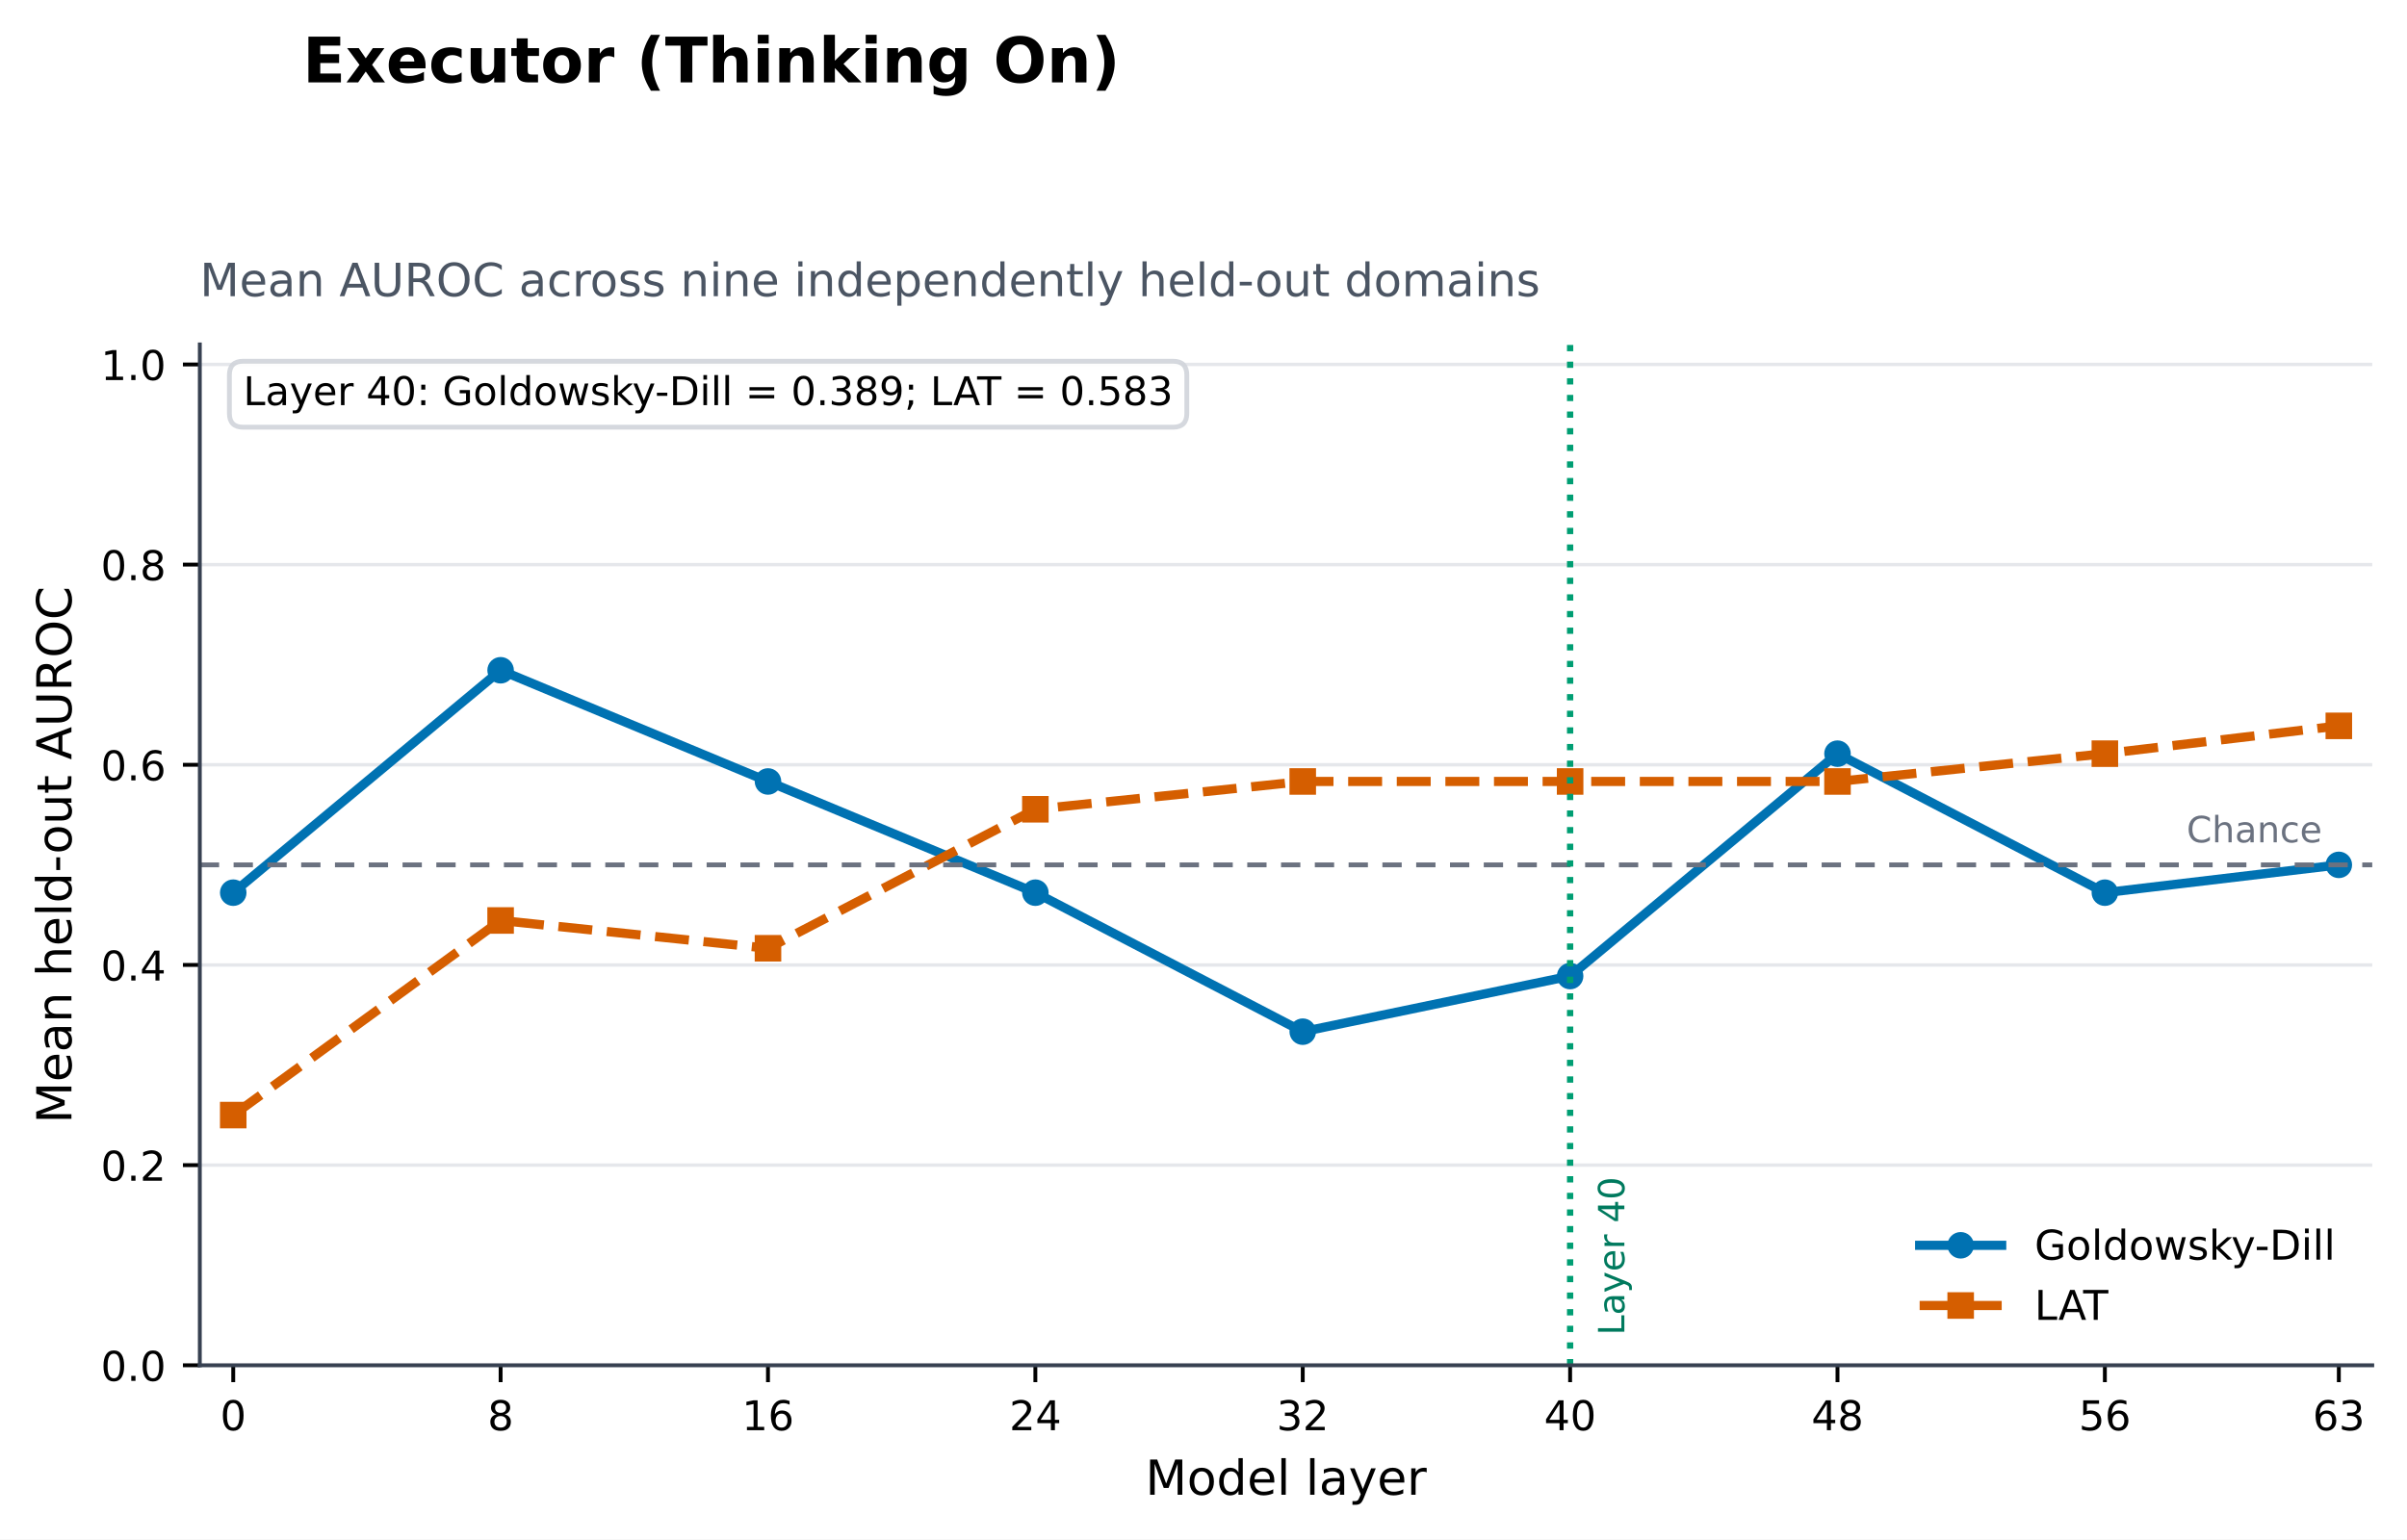
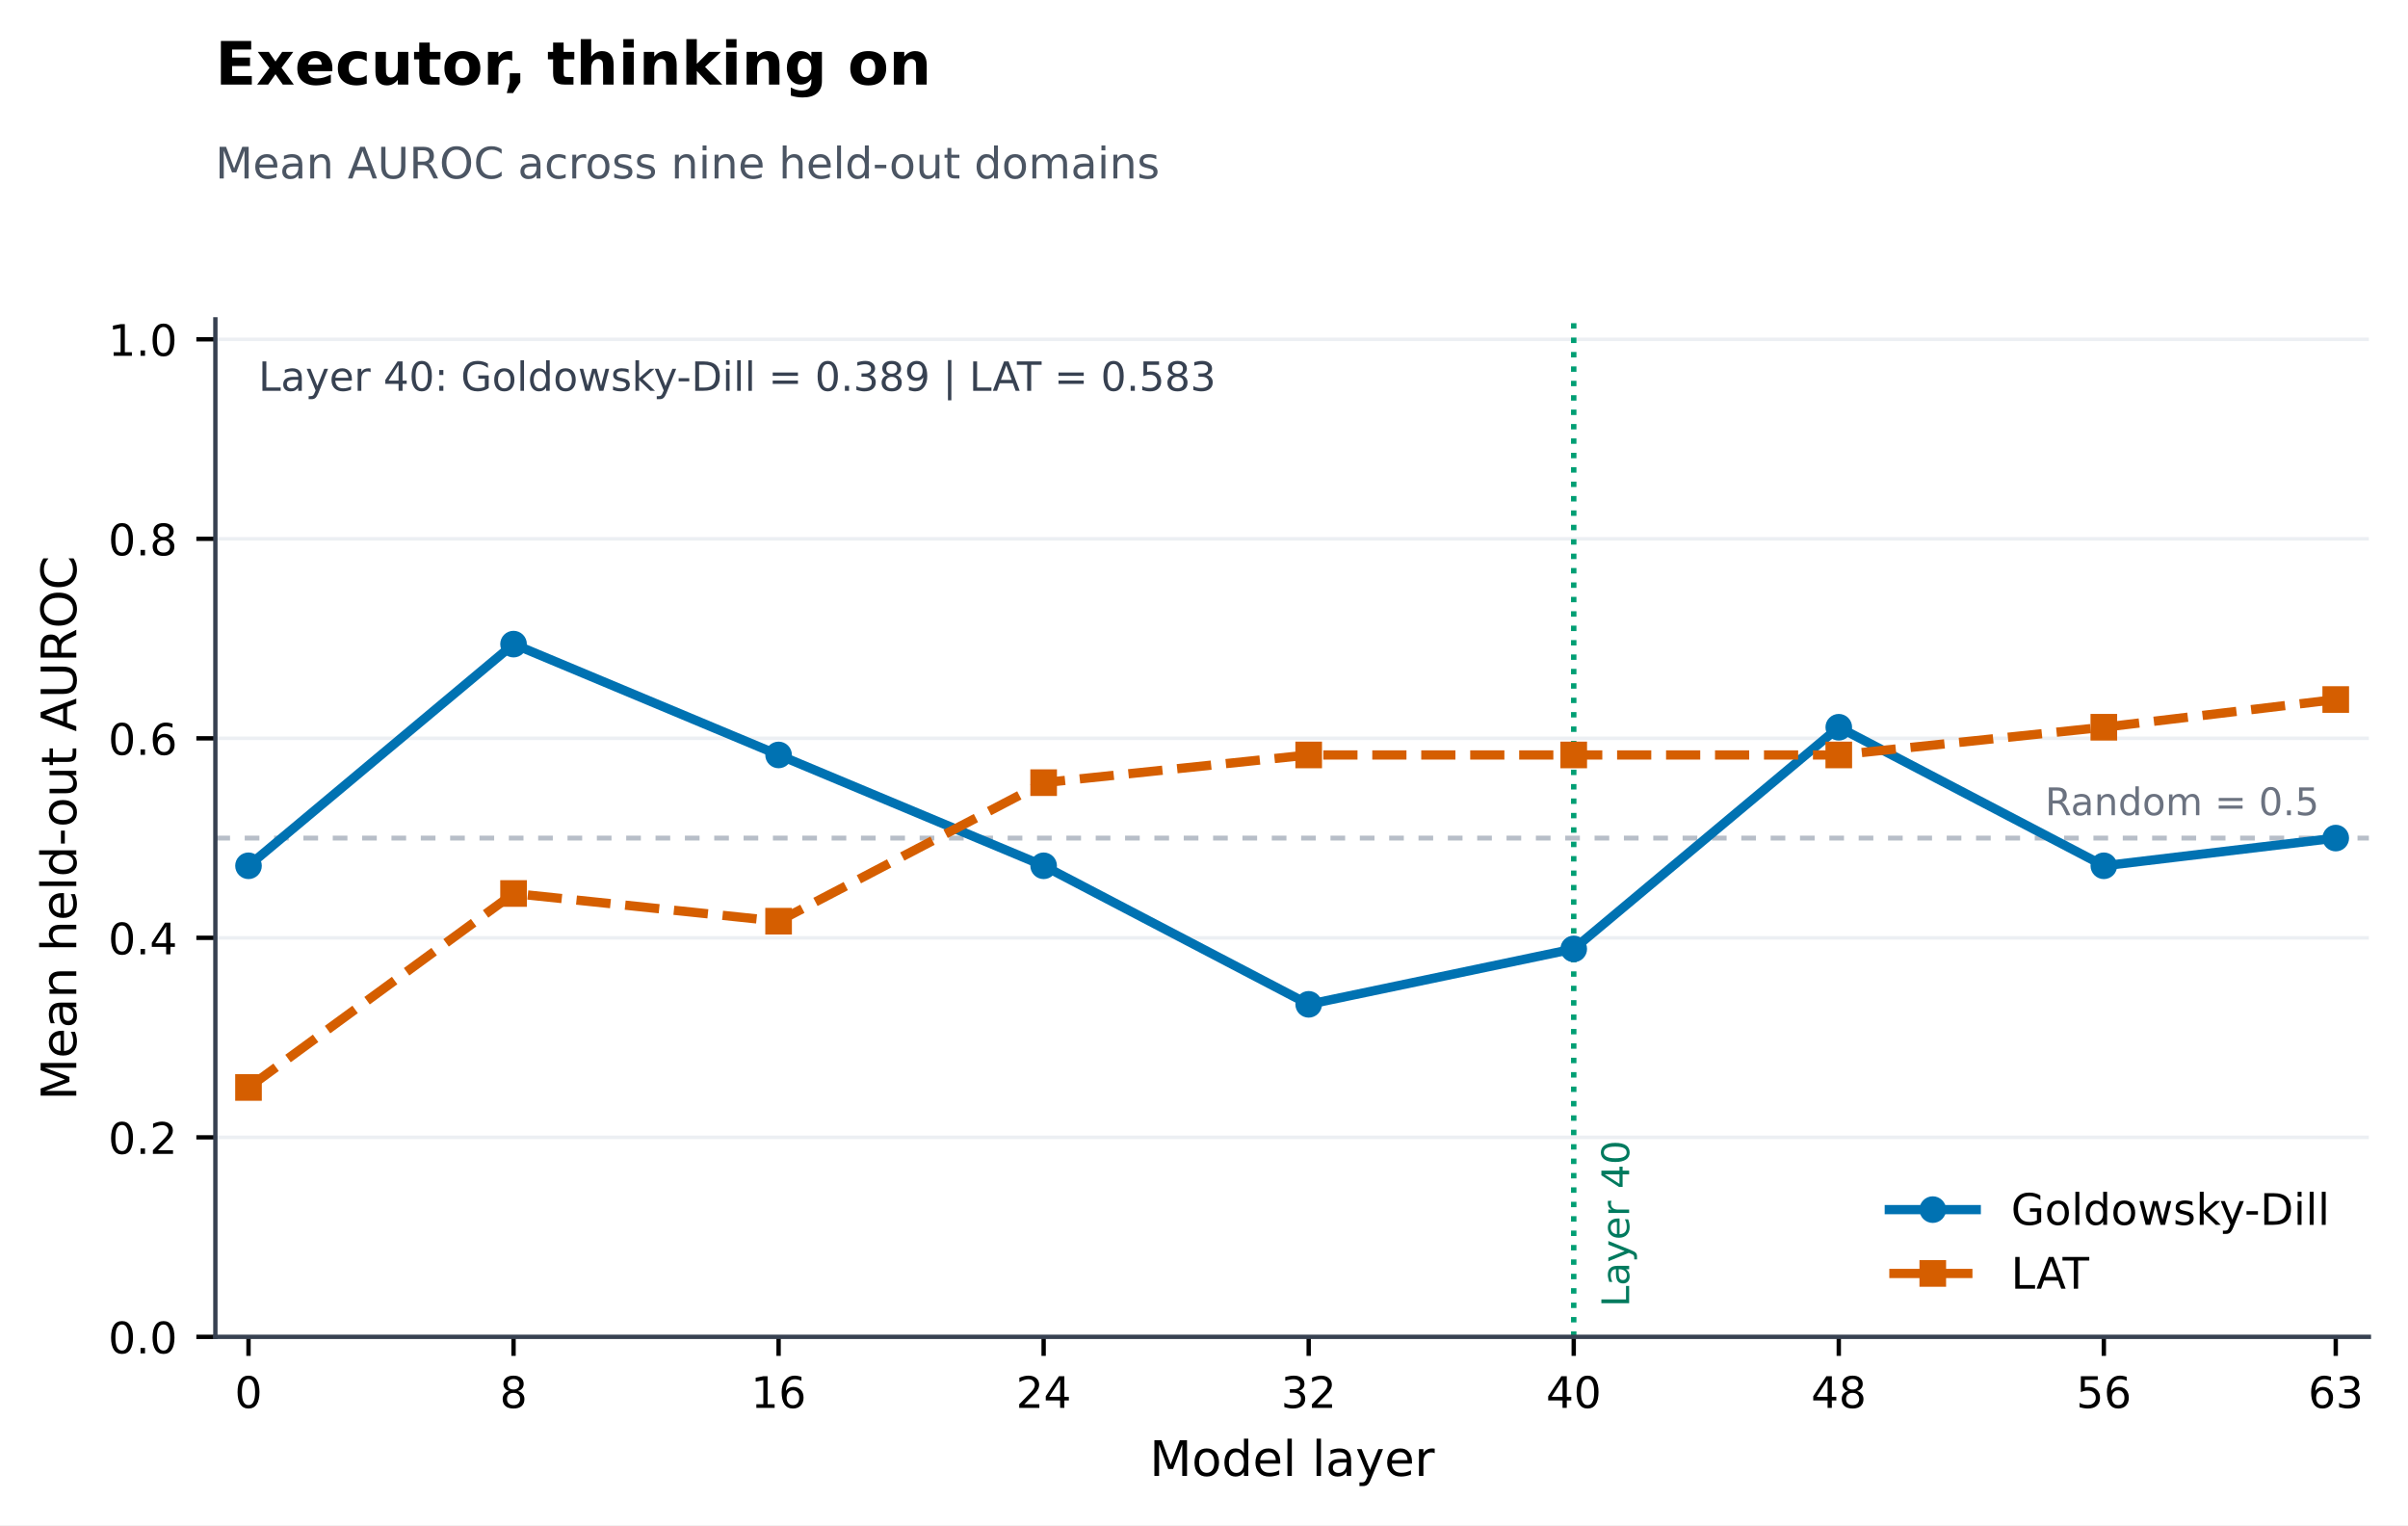
- <svg xmlns="http://www.w3.org/2000/svg" xmlns:xlink="http://www.w3.org/1999/xlink" width="498.666pt" height="319.045pt" viewBox="0 0 498.666 319.045" version="1.1">
+ <svg xmlns="http://www.w3.org/2000/svg" xmlns:xlink="http://www.w3.org/1999/xlink" width="443.121pt" height="280.611pt" viewBox="0 0 443.121 280.611" version="1.1">
  <defs>
    <style type="text/css">*{stroke-linejoin: round; stroke-linecap: butt}</style>
  </defs>
  <g id="figure_1">
    <g id="patch_1">
-       <path d="M 0 319.045 L 498.666 319.045 L 498.666 0 L 0 0 z " style="fill: #ffffff" />
+       <path d="M -0 280.611 L 443.121 280.611 L 443.121 0 L -0 0 z " style="fill: #ffffff" />
    </g>
    <g id="axes_1">
      <g id="patch_2">
-         <path d="M 41.396 282.94 L 491.466 282.94 L 491.466 71.38 L 41.396 71.38 z " style="fill: #ffffff" />
+         <path d="M 39.633 245.958 L 435.921 245.958 L 435.921 58.758 L 39.633 58.758 z " style="fill: #ffffff" />
+       </g>
+       <g id="line2d_1">
+         <path d="M 39.633 154.194 L 435.921 154.194 " clip-path="url(#p44b13de284)" style="fill: none; stroke-dasharray: 2.7,2.7; stroke-dashoffset: 0; stroke: #b7bec8; stroke-width: 0.9" />
      </g>
      <g id="matplotlib.axis_1">
        <g id="xtick_1">
-           <g id="line2d_1">
+           <g id="line2d_2">
            <defs>
              <path id="m4225e7514f" d="M 0 0 L 0 3.5 " style="stroke: #000000; stroke-width: 0.8" />
            </defs>
            <g>
-               <use xlink:href="#m4225e7514f" x="48.32" y="282.94" style="stroke: #000000; stroke-width: 0.8" />
+               <use xlink:href="#m4225e7514f" x="45.73" y="245.958" style="stroke: #000000; stroke-width: 0.8" />
            </g>
          </g>
          <g id="text_1">
-             <text style="font-size: 8.5px; font-family: 'DejaVu Sans'; text-anchor: middle" x="48.32" y="296.399" transform="rotate(-0 48.31994 296.3987)">0</text>
+             <text style="font-size: 8px; font-family: 'DejaVu Sans'; text-anchor: middle" x="45.73" y="259.037" transform="rotate(-0 45.72955 259.037)">0</text>
          </g>
        </g>
        <g id="xtick_2">
-           <g id="line2d_2">
-             <g>
-               <use xlink:href="#m4225e7514f" x="103.713" y="282.94" style="stroke: #000000; stroke-width: 0.8" />
+           <g id="line2d_3">
+             <g>
+               <use xlink:href="#m4225e7514f" x="94.503" y="245.958" style="stroke: #000000; stroke-width: 0.8" />
            </g>
          </g>
          <g id="text_2">
-             <text style="font-size: 8.5px; font-family: 'DejaVu Sans'; text-anchor: middle" x="103.713" y="296.399" transform="rotate(-0 103.7132 296.3987)">8</text>
+             <text style="font-size: 8px; font-family: 'DejaVu Sans'; text-anchor: middle" x="94.503" y="259.037" transform="rotate(-0 94.50346 259.037)">8</text>
          </g>
        </g>
        <g id="xtick_3">
-           <g id="line2d_3">
-             <g>
-               <use xlink:href="#m4225e7514f" x="159.106" y="282.94" style="stroke: #000000; stroke-width: 0.8" />
+           <g id="line2d_4">
+             <g>
+               <use xlink:href="#m4225e7514f" x="143.277" y="245.958" style="stroke: #000000; stroke-width: 0.8" />
            </g>
          </g>
          <g id="text_3">
-             <text style="font-size: 8.5px; font-family: 'DejaVu Sans'; text-anchor: middle" x="159.106" y="296.399" transform="rotate(-0 159.1064 296.3987)">16</text>
+             <text style="font-size: 8px; font-family: 'DejaVu Sans'; text-anchor: middle" x="143.277" y="259.037" transform="rotate(-0 143.2774 259.037)">16</text>
          </g>
        </g>
        <g id="xtick_4">
-           <g id="line2d_4">
-             <g>
-               <use xlink:href="#m4225e7514f" x="214.5" y="282.94" style="stroke: #000000; stroke-width: 0.8" />
+           <g id="line2d_5">
+             <g>
+               <use xlink:href="#m4225e7514f" x="192.051" y="245.958" style="stroke: #000000; stroke-width: 0.8" />
            </g>
          </g>
          <g id="text_4">
-             <text style="font-size: 8.5px; font-family: 'DejaVu Sans'; text-anchor: middle" x="214.5" y="296.399" transform="rotate(-0 214.4996 296.3987)">24</text>
+             <text style="font-size: 8px; font-family: 'DejaVu Sans'; text-anchor: middle" x="192.051" y="259.037" transform="rotate(-0 192.0513 259.037)">24</text>
          </g>
        </g>
        <g id="xtick_5">
-           <g id="line2d_5">
-             <g>
-               <use xlink:href="#m4225e7514f" x="269.893" y="282.94" style="stroke: #000000; stroke-width: 0.8" />
+           <g id="line2d_6">
+             <g>
+               <use xlink:href="#m4225e7514f" x="240.825" y="245.958" style="stroke: #000000; stroke-width: 0.8" />
            </g>
          </g>
          <g id="text_5">
-             <text style="font-size: 8.5px; font-family: 'DejaVu Sans'; text-anchor: middle" x="269.893" y="296.399" transform="rotate(-0 269.8929 296.3987)">32</text>
+             <text style="font-size: 8px; font-family: 'DejaVu Sans'; text-anchor: middle" x="240.825" y="259.037" transform="rotate(-0 240.8252 259.037)">32</text>
          </g>
        </g>
        <g id="xtick_6">
-           <g id="line2d_6">
-             <g>
-               <use xlink:href="#m4225e7514f" x="325.286" y="282.94" style="stroke: #000000; stroke-width: 0.8" />
+           <g id="line2d_7">
+             <g>
+               <use xlink:href="#m4225e7514f" x="289.599" y="245.958" style="stroke: #000000; stroke-width: 0.8" />
            </g>
          </g>
          <g id="text_6">
-             <text style="font-size: 8.5px; font-family: 'DejaVu Sans'; text-anchor: middle" x="325.286" y="296.399" transform="rotate(-0 325.2861 296.3987)">40</text>
+             <text style="font-size: 8px; font-family: 'DejaVu Sans'; text-anchor: middle" x="289.599" y="259.037" transform="rotate(-0 289.5991 259.037)">40</text>
          </g>
        </g>
        <g id="xtick_7">
-           <g id="line2d_7">
-             <g>
-               <use xlink:href="#m4225e7514f" x="380.679" y="282.94" style="stroke: #000000; stroke-width: 0.8" />
+           <g id="line2d_8">
+             <g>
+               <use xlink:href="#m4225e7514f" x="338.373" y="245.958" style="stroke: #000000; stroke-width: 0.8" />
            </g>
          </g>
          <g id="text_7">
-             <text style="font-size: 8.5px; font-family: 'DejaVu Sans'; text-anchor: middle" x="380.679" y="296.399" transform="rotate(-0 380.6793 296.3987)">48</text>
+             <text style="font-size: 8px; font-family: 'DejaVu Sans'; text-anchor: middle" x="338.373" y="259.037" transform="rotate(-0 338.373 259.037)">48</text>
          </g>
        </g>
        <g id="xtick_8">
-           <g id="line2d_8">
-             <g>
-               <use xlink:href="#m4225e7514f" x="436.073" y="282.94" style="stroke: #000000; stroke-width: 0.8" />
+           <g id="line2d_9">
+             <g>
+               <use xlink:href="#m4225e7514f" x="387.147" y="245.958" style="stroke: #000000; stroke-width: 0.8" />
            </g>
          </g>
          <g id="text_8">
-             <text style="font-size: 8.5px; font-family: 'DejaVu Sans'; text-anchor: middle" x="436.073" y="296.399" transform="rotate(-0 436.0725 296.3987)">56</text>
+             <text style="font-size: 8px; font-family: 'DejaVu Sans'; text-anchor: middle" x="387.147" y="259.037" transform="rotate(-0 387.1469 259.037)">56</text>
          </g>
        </g>
        <g id="xtick_9">
-           <g id="line2d_9">
-             <g>
-               <use xlink:href="#m4225e7514f" x="484.542" y="282.94" style="stroke: #000000; stroke-width: 0.8" />
+           <g id="line2d_10">
+             <g>
+               <use xlink:href="#m4225e7514f" x="429.824" y="245.958" style="stroke: #000000; stroke-width: 0.8" />
            </g>
          </g>
          <g id="text_9">
-             <text style="font-size: 8.5px; font-family: 'DejaVu Sans'; text-anchor: middle" x="484.542" y="296.399" transform="rotate(-0 484.5416 296.3987)">63</text>
+             <text style="font-size: 8px; font-family: 'DejaVu Sans'; text-anchor: middle" x="429.824" y="259.037" transform="rotate(-0 429.8241 259.037)">63</text>
          </g>
        </g>
        <g id="text_10">
-           <text style="font-size: 10px; font-family: 'DejaVu Sans'; text-anchor: middle" x="266.431" y="309.765" transform="rotate(-0 266.4308 309.7648)">Model layer</text>
+           <text style="font-size: 9px; font-family: 'DejaVu Sans'; text-anchor: middle" x="237.777" y="271.539" transform="rotate(-0 237.7768 271.5394)">Model layer</text>
        </g>
      </g>
      <g id="matplotlib.axis_2">
        <g id="ytick_1">
-           <g id="line2d_10">
-             <path d="M 41.396 282.94 L 491.466 282.94 " clip-path="url(#pf920e7f4cd)" style="fill: none; stroke: #e5e7eb; stroke-width: 0.7; stroke-linecap: square" />
-           </g>
          <g id="line2d_11">
+             <path d="M 39.633 245.958 L 435.921 245.958 " clip-path="url(#p44b13de284)" style="fill: none; stroke: #eceff3; stroke-width: 0.65; stroke-linecap: square" />
+           </g>
+           <g id="line2d_12">
            <defs>
              <path id="m544248703c" d="M 0 0 L -3.5 0 " style="stroke: #000000; stroke-width: 0.8" />
            </defs>
            <g>
-               <use xlink:href="#m544248703c" x="41.396" y="282.94" style="stroke: #000000; stroke-width: 0.8" />
+               <use xlink:href="#m544248703c" x="39.633" y="245.958" style="stroke: #000000; stroke-width: 0.8" />
            </g>
          </g>
          <g id="text_11">
-             <text style="font-size: 8.5px; font-family: 'DejaVu Sans'; text-anchor: end" x="34.396" y="286.169" transform="rotate(-0 34.39578 286.1693)">0.0</text>
+             <text style="font-size: 8px; font-family: 'DejaVu Sans'; text-anchor: end" x="32.633" y="248.998" transform="rotate(-0 32.63281 248.9977)">0.0</text>
          </g>
        </g>
        <g id="ytick_2">
-           <g id="line2d_12">
-             <path d="M 41.396 241.458 L 491.466 241.458 " clip-path="url(#pf920e7f4cd)" style="fill: none; stroke: #e5e7eb; stroke-width: 0.7; stroke-linecap: square" />
-           </g>
          <g id="line2d_13">
-             <g>
-               <use xlink:href="#m544248703c" x="41.396" y="241.458" style="stroke: #000000; stroke-width: 0.8" />
+             <path d="M 39.633 209.252 L 435.921 209.252 " clip-path="url(#p44b13de284)" style="fill: none; stroke: #eceff3; stroke-width: 0.65; stroke-linecap: square" />
+           </g>
+           <g id="line2d_14">
+             <g>
+               <use xlink:href="#m544248703c" x="39.633" y="209.252" style="stroke: #000000; stroke-width: 0.8" />
            </g>
          </g>
          <g id="text_12">
-             <text style="font-size: 8.5px; font-family: 'DejaVu Sans'; text-anchor: end" x="34.396" y="244.687" transform="rotate(-0 34.39578 244.687)">0.2</text>
+             <text style="font-size: 8px; font-family: 'DejaVu Sans'; text-anchor: end" x="32.633" y="212.292" transform="rotate(-0 32.63281 212.2918)">0.2</text>
          </g>
        </g>
        <g id="ytick_3">
-           <g id="line2d_14">
-             <path d="M 41.396 199.975 L 491.466 199.975 " clip-path="url(#pf920e7f4cd)" style="fill: none; stroke: #e5e7eb; stroke-width: 0.7; stroke-linecap: square" />
-           </g>
          <g id="line2d_15">
-             <g>
-               <use xlink:href="#m544248703c" x="41.396" y="199.975" style="stroke: #000000; stroke-width: 0.8" />
+             <path d="M 39.633 172.547 L 435.921 172.547 " clip-path="url(#p44b13de284)" style="fill: none; stroke: #eceff3; stroke-width: 0.65; stroke-linecap: square" />
+           </g>
+           <g id="line2d_16">
+             <g>
+               <use xlink:href="#m544248703c" x="39.633" y="172.547" style="stroke: #000000; stroke-width: 0.8" />
            </g>
          </g>
          <g id="text_13">
-             <text style="font-size: 8.5px; font-family: 'DejaVu Sans'; text-anchor: end" x="34.396" y="203.205" transform="rotate(-0 34.39578 203.2046)">0.4</text>
+             <text style="font-size: 8px; font-family: 'DejaVu Sans'; text-anchor: end" x="32.633" y="175.586" transform="rotate(-0 32.63281 175.5859)">0.4</text>
          </g>
        </g>
        <g id="ytick_4">
-           <g id="line2d_16">
-             <path d="M 41.396 158.493 L 491.466 158.493 " clip-path="url(#pf920e7f4cd)" style="fill: none; stroke: #e5e7eb; stroke-width: 0.7; stroke-linecap: square" />
-           </g>
          <g id="line2d_17">
-             <g>
-               <use xlink:href="#m544248703c" x="41.396" y="158.493" style="stroke: #000000; stroke-width: 0.8" />
+             <path d="M 39.633 135.841 L 435.921 135.841 " clip-path="url(#p44b13de284)" style="fill: none; stroke: #eceff3; stroke-width: 0.65; stroke-linecap: square" />
+           </g>
+           <g id="line2d_18">
+             <g>
+               <use xlink:href="#m544248703c" x="39.633" y="135.841" style="stroke: #000000; stroke-width: 0.8" />
            </g>
          </g>
          <g id="text_14">
-             <text style="font-size: 8.5px; font-family: 'DejaVu Sans'; text-anchor: end" x="34.396" y="161.722" transform="rotate(-0 34.39578 161.7223)">0.6</text>
+             <text style="font-size: 8px; font-family: 'DejaVu Sans'; text-anchor: end" x="32.633" y="138.88" transform="rotate(-0 32.63281 138.88)">0.6</text>
          </g>
        </g>
        <g id="ytick_5">
-           <g id="line2d_18">
-             <path d="M 41.396 117.011 L 491.466 117.011 " clip-path="url(#pf920e7f4cd)" style="fill: none; stroke: #e5e7eb; stroke-width: 0.7; stroke-linecap: square" />
-           </g>
          <g id="line2d_19">
-             <g>
-               <use xlink:href="#m544248703c" x="41.396" y="117.011" style="stroke: #000000; stroke-width: 0.8" />
+             <path d="M 39.633 99.135 L 435.921 99.135 " clip-path="url(#p44b13de284)" style="fill: none; stroke: #eceff3; stroke-width: 0.65; stroke-linecap: square" />
+           </g>
+           <g id="line2d_20">
+             <g>
+               <use xlink:href="#m544248703c" x="39.633" y="99.135" style="stroke: #000000; stroke-width: 0.8" />
            </g>
          </g>
          <g id="text_15">
-             <text style="font-size: 8.5px; font-family: 'DejaVu Sans'; text-anchor: end" x="34.396" y="120.24" transform="rotate(-0 34.39578 120.2399)">0.8</text>
+             <text style="font-size: 8px; font-family: 'DejaVu Sans'; text-anchor: end" x="32.633" y="102.174" transform="rotate(-0 32.63281 102.1741)">0.8</text>
          </g>
        </g>
        <g id="ytick_6">
-           <g id="line2d_20">
-             <path d="M 41.396 75.528 L 491.466 75.528 " clip-path="url(#pf920e7f4cd)" style="fill: none; stroke: #e5e7eb; stroke-width: 0.7; stroke-linecap: square" />
-           </g>
          <g id="line2d_21">
-             <g>
-               <use xlink:href="#m544248703c" x="41.396" y="75.528" style="stroke: #000000; stroke-width: 0.8" />
+             <path d="M 39.633 62.429 L 435.921 62.429 " clip-path="url(#p44b13de284)" style="fill: none; stroke: #eceff3; stroke-width: 0.65; stroke-linecap: square" />
+           </g>
+           <g id="line2d_22">
+             <g>
+               <use xlink:href="#m544248703c" x="39.633" y="62.429" style="stroke: #000000; stroke-width: 0.8" />
            </g>
          </g>
          <g id="text_16">
-             <text style="font-size: 8.5px; font-family: 'DejaVu Sans'; text-anchor: end" x="34.396" y="78.758" transform="rotate(-0 34.39578 78.75757)">1.0</text>
+             <text style="font-size: 8px; font-family: 'DejaVu Sans'; text-anchor: end" x="32.633" y="65.468" transform="rotate(-0 32.63281 65.46824)">1.0</text>
          </g>
        </g>
        <g id="text_17">
-           <text style="font-size: 10px; font-family: 'DejaVu Sans'; text-anchor: middle" x="14.798" y="177.16" transform="rotate(-90 14.79844 177.16)">Mean held-out AUROC</text>
-         </g>
-       </g>
-       <g id="line2d_22">
-         <path d="M 48.32 184.996 L 103.713 138.904 L 159.106 161.95 L 214.5 184.996 L 269.893 213.803 L 325.286 202.28 L 380.679 156.188 L 436.073 184.996 L 484.542 179.234 " clip-path="url(#pf920e7f4cd)" style="fill: none; stroke: #0072b2; stroke-width: 1.9; stroke-linecap: square" />
+           <text style="font-size: 9px; font-family: 'DejaVu Sans'; text-anchor: middle" x="14.039" y="152.358" transform="rotate(-90 14.03859 152.3583)">Mean held-out AUROC</text>
+         </g>
+       </g>
+       <g id="line2d_23">
+         <path d="M 289.599 245.958 L 289.599 58.758 " clip-path="url(#p44b13de284)" style="fill: none; stroke-dasharray: 1,1.65; stroke-dashoffset: 0; stroke: #009e73" />
+       </g>
+       <g id="patch_3">
+         <path d="M 39.633 245.958 L 39.633 58.758 " style="fill: none; stroke: #374151; stroke-width: 0.8; stroke-linejoin: miter; stroke-linecap: square" />
+       </g>
+       <g id="patch_4">
+         <path d="M 39.633 245.958 L 435.921 245.958 " style="fill: none; stroke: #374151; stroke-width: 0.8; stroke-linejoin: miter; stroke-linecap: square" />
+       </g>
+       <g id="line2d_24">
+         <path d="M 45.73 159.292 L 94.503 118.507 L 143.277 138.899 L 192.051 159.292 L 240.825 184.782 L 289.599 174.586 L 338.373 133.801 L 387.147 159.292 L 429.824 154.194 " clip-path="url(#p44b13de284)" style="fill: none; stroke: #0072b2; stroke-width: 1.7; stroke-linecap: square" />
        <defs>
-           <path id="mbeb8812b07" d="M 0 2.4 C 0.636 2.4 1.247 2.147 1.697 1.697 C 2.147 1.247 2.4 0.636 2.4 0 C 2.4 -0.636 2.147 -1.247 1.697 -1.697 C 1.247 -2.147 0.636 -2.4 0 -2.4 C -0.636 -2.4 -1.247 -2.147 -1.697 -1.697 C -2.147 -1.247 -2.4 -0.636 -2.4 0 C -2.4 0.636 -2.147 1.247 -1.697 1.697 C -1.247 2.147 -0.636 2.4 0 2.4 z " style="stroke: #0072b2; stroke-width: 0.7" />
+           <path id="m12467d34f3" d="M 0 2.1 C 0.557 2.1 1.091 1.879 1.485 1.485 C 1.879 1.091 2.1 0.557 2.1 0 C 2.1 -0.557 1.879 -1.091 1.485 -1.485 C 1.091 -1.879 0.557 -2.1 0 -2.1 C -0.557 -2.1 -1.091 -1.879 -1.485 -1.485 C -1.879 -1.091 -2.1 -0.557 -2.1 0 C -2.1 0.557 -1.879 1.091 -1.485 1.485 C -1.091 1.879 -0.557 2.1 0 2.1 z " style="stroke: #0072b2; stroke-width: 0.7" />
        </defs>
-         <g clip-path="url(#pf920e7f4cd)">
-           <use xlink:href="#mbeb8812b07" x="48.32" y="184.996" style="fill: #0072b2; stroke: #0072b2; stroke-width: 0.7" />
-           <use xlink:href="#mbeb8812b07" x="103.713" y="138.904" style="fill: #0072b2; stroke: #0072b2; stroke-width: 0.7" />
-           <use xlink:href="#mbeb8812b07" x="159.106" y="161.95" style="fill: #0072b2; stroke: #0072b2; stroke-width: 0.7" />
-           <use xlink:href="#mbeb8812b07" x="214.5" y="184.996" style="fill: #0072b2; stroke: #0072b2; stroke-width: 0.7" />
-           <use xlink:href="#mbeb8812b07" x="269.893" y="213.803" style="fill: #0072b2; stroke: #0072b2; stroke-width: 0.7" />
-           <use xlink:href="#mbeb8812b07" x="325.286" y="202.28" style="fill: #0072b2; stroke: #0072b2; stroke-width: 0.7" />
-           <use xlink:href="#mbeb8812b07" x="380.679" y="156.188" style="fill: #0072b2; stroke: #0072b2; stroke-width: 0.7" />
-           <use xlink:href="#mbeb8812b07" x="436.073" y="184.996" style="fill: #0072b2; stroke: #0072b2; stroke-width: 0.7" />
-           <use xlink:href="#mbeb8812b07" x="484.542" y="179.234" style="fill: #0072b2; stroke: #0072b2; stroke-width: 0.7" />
-         </g>
-       </g>
-       <g id="line2d_23">
-         <path d="M 48.32 231.087 L 103.713 190.757 L 159.106 196.518 L 214.5 167.711 L 269.893 161.95 L 325.286 161.95 L 380.679 161.95 L 436.073 156.188 L 484.542 150.427 " clip-path="url(#pf920e7f4cd)" style="fill: none; stroke-dasharray: 7.03,3.04; stroke-dashoffset: 0; stroke: #d55e00; stroke-width: 1.9" />
+         <g clip-path="url(#p44b13de284)">
+           <use xlink:href="#m12467d34f3" x="45.73" y="159.292" style="fill: #0072b2; stroke: #0072b2; stroke-width: 0.7" />
+           <use xlink:href="#m12467d34f3" x="94.503" y="118.507" style="fill: #0072b2; stroke: #0072b2; stroke-width: 0.7" />
+           <use xlink:href="#m12467d34f3" x="143.277" y="138.899" style="fill: #0072b2; stroke: #0072b2; stroke-width: 0.7" />
+           <use xlink:href="#m12467d34f3" x="192.051" y="159.292" style="fill: #0072b2; stroke: #0072b2; stroke-width: 0.7" />
+           <use xlink:href="#m12467d34f3" x="240.825" y="184.782" style="fill: #0072b2; stroke: #0072b2; stroke-width: 0.7" />
+           <use xlink:href="#m12467d34f3" x="289.599" y="174.586" style="fill: #0072b2; stroke: #0072b2; stroke-width: 0.7" />
+           <use xlink:href="#m12467d34f3" x="338.373" y="133.801" style="fill: #0072b2; stroke: #0072b2; stroke-width: 0.7" />
+           <use xlink:href="#m12467d34f3" x="387.147" y="159.292" style="fill: #0072b2; stroke: #0072b2; stroke-width: 0.7" />
+           <use xlink:href="#m12467d34f3" x="429.824" y="154.194" style="fill: #0072b2; stroke: #0072b2; stroke-width: 0.7" />
+         </g>
+       </g>
+       <g id="line2d_25">
+         <path d="M 45.73 200.076 L 94.503 164.39 L 143.277 169.488 L 192.051 143.997 L 240.825 138.899 L 289.599 138.899 L 338.373 138.899 L 387.147 133.801 L 429.824 128.703 " clip-path="url(#p44b13de284)" style="fill: none; stroke-dasharray: 6.29,2.72; stroke-dashoffset: 0; stroke: #d55e00; stroke-width: 1.7" />
        <defs>
-           <path id="mb1f4e5511a" d="M -2.4 2.4 L 2.4 2.4 L 2.4 -2.4 L -2.4 -2.4 z " style="stroke: #d55e00; stroke-width: 0.7; stroke-linejoin: miter" />
+           <path id="m4f4532440c" d="M -2.1 2.1 L 2.1 2.1 L 2.1 -2.1 L -2.1 -2.1 z " style="stroke: #d55e00; stroke-width: 0.7; stroke-linejoin: miter" />
        </defs>
-         <g clip-path="url(#pf920e7f4cd)">
-           <use xlink:href="#mb1f4e5511a" x="48.32" y="231.087" style="fill: #d55e00; stroke: #d55e00; stroke-width: 0.7; stroke-linejoin: miter" />
-           <use xlink:href="#mb1f4e5511a" x="103.713" y="190.757" style="fill: #d55e00; stroke: #d55e00; stroke-width: 0.7; stroke-linejoin: miter" />
-           <use xlink:href="#mb1f4e5511a" x="159.106" y="196.518" style="fill: #d55e00; stroke: #d55e00; stroke-width: 0.7; stroke-linejoin: miter" />
-           <use xlink:href="#mb1f4e5511a" x="214.5" y="167.711" style="fill: #d55e00; stroke: #d55e00; stroke-width: 0.7; stroke-linejoin: miter" />
-           <use xlink:href="#mb1f4e5511a" x="269.893" y="161.95" style="fill: #d55e00; stroke: #d55e00; stroke-width: 0.7; stroke-linejoin: miter" />
-           <use xlink:href="#mb1f4e5511a" x="325.286" y="161.95" style="fill: #d55e00; stroke: #d55e00; stroke-width: 0.7; stroke-linejoin: miter" />
-           <use xlink:href="#mb1f4e5511a" x="380.679" y="161.95" style="fill: #d55e00; stroke: #d55e00; stroke-width: 0.7; stroke-linejoin: miter" />
-           <use xlink:href="#mb1f4e5511a" x="436.073" y="156.188" style="fill: #d55e00; stroke: #d55e00; stroke-width: 0.7; stroke-linejoin: miter" />
-           <use xlink:href="#mb1f4e5511a" x="484.542" y="150.427" style="fill: #d55e00; stroke: #d55e00; stroke-width: 0.7; stroke-linejoin: miter" />
-         </g>
-       </g>
-       <g id="line2d_24">
-         <path d="M 41.396 179.234 L 491.466 179.234 " clip-path="url(#pf920e7f4cd)" style="fill: none; stroke-dasharray: 4,3; stroke-dashoffset: 0; stroke: #6b7280" />
-       </g>
-       <g id="line2d_25">
-         <path d="M 325.286 282.94 L 325.286 71.38 " clip-path="url(#pf920e7f4cd)" style="fill: none; stroke-dasharray: 1.3,2.145; stroke-dashoffset: 0; stroke: #009e73; stroke-width: 1.3" />
-       </g>
-       <g id="patch_3">
-         <path d="M 41.396 282.94 L 41.396 71.38 " style="fill: none; stroke: #374151; stroke-width: 0.8; stroke-linejoin: miter; stroke-linecap: square" />
-       </g>
-       <g id="patch_4">
-         <path d="M 41.396 282.94 L 491.466 282.94 " style="fill: none; stroke: #374151; stroke-width: 0.8; stroke-linejoin: miter; stroke-linecap: square" />
+         <g clip-path="url(#p44b13de284)">
+           <use xlink:href="#m4f4532440c" x="45.73" y="200.076" style="fill: #d55e00; stroke: #d55e00; stroke-width: 0.7; stroke-linejoin: miter" />
+           <use xlink:href="#m4f4532440c" x="94.503" y="164.39" style="fill: #d55e00; stroke: #d55e00; stroke-width: 0.7; stroke-linejoin: miter" />
+           <use xlink:href="#m4f4532440c" x="143.277" y="169.488" style="fill: #d55e00; stroke: #d55e00; stroke-width: 0.7; stroke-linejoin: miter" />
+           <use xlink:href="#m4f4532440c" x="192.051" y="143.997" style="fill: #d55e00; stroke: #d55e00; stroke-width: 0.7; stroke-linejoin: miter" />
+           <use xlink:href="#m4f4532440c" x="240.825" y="138.899" style="fill: #d55e00; stroke: #d55e00; stroke-width: 0.7; stroke-linejoin: miter" />
+           <use xlink:href="#m4f4532440c" x="289.599" y="138.899" style="fill: #d55e00; stroke: #d55e00; stroke-width: 0.7; stroke-linejoin: miter" />
+           <use xlink:href="#m4f4532440c" x="338.373" y="138.899" style="fill: #d55e00; stroke: #d55e00; stroke-width: 0.7; stroke-linejoin: miter" />
+           <use xlink:href="#m4f4532440c" x="387.147" y="133.801" style="fill: #d55e00; stroke: #d55e00; stroke-width: 0.7; stroke-linejoin: miter" />
+           <use xlink:href="#m4f4532440c" x="429.824" y="128.703" style="fill: #d55e00; stroke: #d55e00; stroke-width: 0.7; stroke-linejoin: miter" />
+         </g>
      </g>
      <g id="text_18">
        <g id="patch_5">
-           <path d="M 50.397 88.533 L 243.009 88.533 Q 245.879 88.533 245.879 85.663 L 245.879 77.727 Q 245.879 74.857 243.009 74.857 L 50.397 74.857 Q 47.527 74.857 47.527 77.727 L 47.527 85.663 Q 47.527 88.533 50.397 88.533 z " style="fill: #ffffff; opacity: 0.92; stroke: #d1d5db; stroke-linejoin: miter" />
-         </g>
-         <text style="font-size: 8.2px; font-family: 'DejaVu Sans'; text-anchor: start" x="50.397" y="83.958" transform="rotate(-0 50.39718 83.95752)">Layer 40: Goldowsky-Dill = 0.389; LAT = 0.583</text>
+           <path d="M 46.227 74.978 L 225.063 74.978 L 225.063 64.914 L 46.227 64.914 z " style="fill: #ffffff; opacity: 0.86" />
+         </g>
+         <text style="font-size: 7.4px; font-family: 'DejaVu Sans'; text-anchor: start; fill: #374151" x="47.559" y="71.901" transform="rotate(-0 47.55857 71.9015)">Layer 40: Goldowsky-Dill = 0.389 | LAT = 0.583</text>
      </g>
      <g id="text_19">
-         <text style="font-size: 7.5px; font-family: 'DejaVu Sans'; text-anchor: end; fill: #6b7280" x="481.08" y="174.563" transform="rotate(-0 481.0795 174.5632)">Chance</text>
+         <text style="font-size: 7px; font-family: 'DejaVu Sans'; text-anchor: end; fill: #6b7280" x="426.776" y="149.985" transform="rotate(-0 426.7757 149.9849)">Random = 0.5</text>
      </g>
      <g id="text_20">
-         <text style="font-size: 7.5px; font-family: 'DejaVu Sans'; fill: #007a5e" transform="translate(336.5242 276.7176) rotate(-90)">Layer 40</text>
-       </g>
-       <g id="text_21">
-         <text style="font-size: 9.5px; font-family: 'DejaVu Sans'; text-anchor: start; fill: #4b5563" x="41.396" y="61.38" transform="rotate(-0 41.39578 61.38)">Mean AUROC across nine independently held-out domains</text>
+         <text style="font-size: 7px; font-family: 'DejaVu Sans'; fill: #007a5e" transform="translate(299.7954 240.4524) rotate(-90)">Layer 40</text>
      </g>
      <g id="legend_1">
-         <g id="patch_6">
-           <path d="M 395.999 278.69 L 485.516 278.69 Q 487.216 278.69 487.216 276.99 L 487.216 252.887 Q 487.216 251.187 485.516 251.187 L 395.999 251.187 Q 394.299 251.187 394.299 252.887 L 394.299 276.99 Q 394.299 278.69 395.999 278.69 z " style="fill: #ffffff; opacity: 0.92" />
-         </g>
        <g id="line2d_26">
-           <path d="M 397.699 258.071 L 406.199 258.071 L 414.699 258.071 " style="fill: none; stroke: #0072b2; stroke-width: 1.9; stroke-linecap: square" />
+           <path d="M 347.67 222.552 L 355.67 222.552 L 363.67 222.552 " style="fill: none; stroke: #0072b2; stroke-width: 1.7; stroke-linecap: square" />
          <g>
-             <use xlink:href="#mbeb8812b07" x="406.199" y="258.071" style="fill: #0072b2; stroke: #0072b2; stroke-width: 0.7" />
+             <use xlink:href="#m12467d34f3" x="355.67" y="222.552" style="fill: #0072b2; stroke: #0072b2; stroke-width: 0.7" />
+           </g>
+         </g>
+         <g id="text_21">
+           <text style="font-size: 8px; font-family: 'DejaVu Sans'; text-anchor: start" x="370.07" y="225.352" transform="rotate(-0 370.0696 225.352)">Goldowsky-Dill</text>
+         </g>
+         <g id="line2d_27">
+           <path d="M 347.67 234.295 L 355.67 234.295 L 363.67 234.295 " style="fill: none; stroke-dasharray: 6.29,2.72; stroke-dashoffset: 0; stroke: #d55e00; stroke-width: 1.7" />
+           <g>
+             <use xlink:href="#m4f4532440c" x="355.67" y="234.295" style="fill: #d55e00; stroke: #d55e00; stroke-width: 0.7; stroke-linejoin: miter" />
          </g>
        </g>
        <g id="text_22">
-           <text style="font-size: 8.5px; font-family: 'DejaVu Sans'; text-anchor: start" x="421.499" y="261.046" transform="rotate(-0 421.4988 261.0459)">Goldowsky-Dill</text>
-         </g>
-         <g id="line2d_27">
-           <path d="M 397.699 270.547 L 406.199 270.547 L 414.699 270.547 " style="fill: none; stroke-dasharray: 7.03,3.04; stroke-dashoffset: 0; stroke: #d55e00; stroke-width: 1.9" />
-           <g>
-             <use xlink:href="#mb1f4e5511a" x="406.199" y="270.547" style="fill: #d55e00; stroke: #d55e00; stroke-width: 0.7; stroke-linejoin: miter" />
-           </g>
-         </g>
-         <g id="text_23">
-           <text style="font-size: 8.5px; font-family: 'DejaVu Sans'; text-anchor: start" x="421.499" y="273.522" transform="rotate(-0 421.4988 273.5223)">LAT</text>
-         </g>
-       </g>
+           <text style="font-size: 8px; font-family: 'DejaVu Sans'; text-anchor: start" x="370.07" y="237.095" transform="rotate(-0 370.0696 237.0945)">LAT</text>
+         </g>
+       </g>
+     </g>
+     <g id="text_23">
+       <text style="font-weight: 700; font-size: 11px; font-family: 'DejaVu Sans'; text-anchor: start" x="39.633" y="15.558" transform="rotate(-0 39.63281 15.55828)">Executor, thinking on</text>
    </g>
    <g id="text_24">
-       <text style="font-weight: 700; font-size: 13px; font-family: 'DejaVu Sans'; text-anchor: start" x="62.706" y="17.078" transform="rotate(-0 62.70578 17.07797)">Executor (Thinking On)</text>
+       <text style="font-size: 8px; font-family: 'DejaVu Sans'; text-anchor: start; fill: #4b5563" x="39.633" y="32.838" transform="rotate(-0 39.63281 32.83828)">Mean AUROC across nine held-out domains</text>
    </g>
  </g>
  <defs>
-     <clipPath id="pf920e7f4cd">
-       <rect x="41.396" y="71.38" width="450.07" height="211.56" />
+     <clipPath id="p44b13de284">
+       <rect x="39.633" y="58.758" width="396.288" height="187.2" />
    </clipPath>
  </defs>
</svg>
